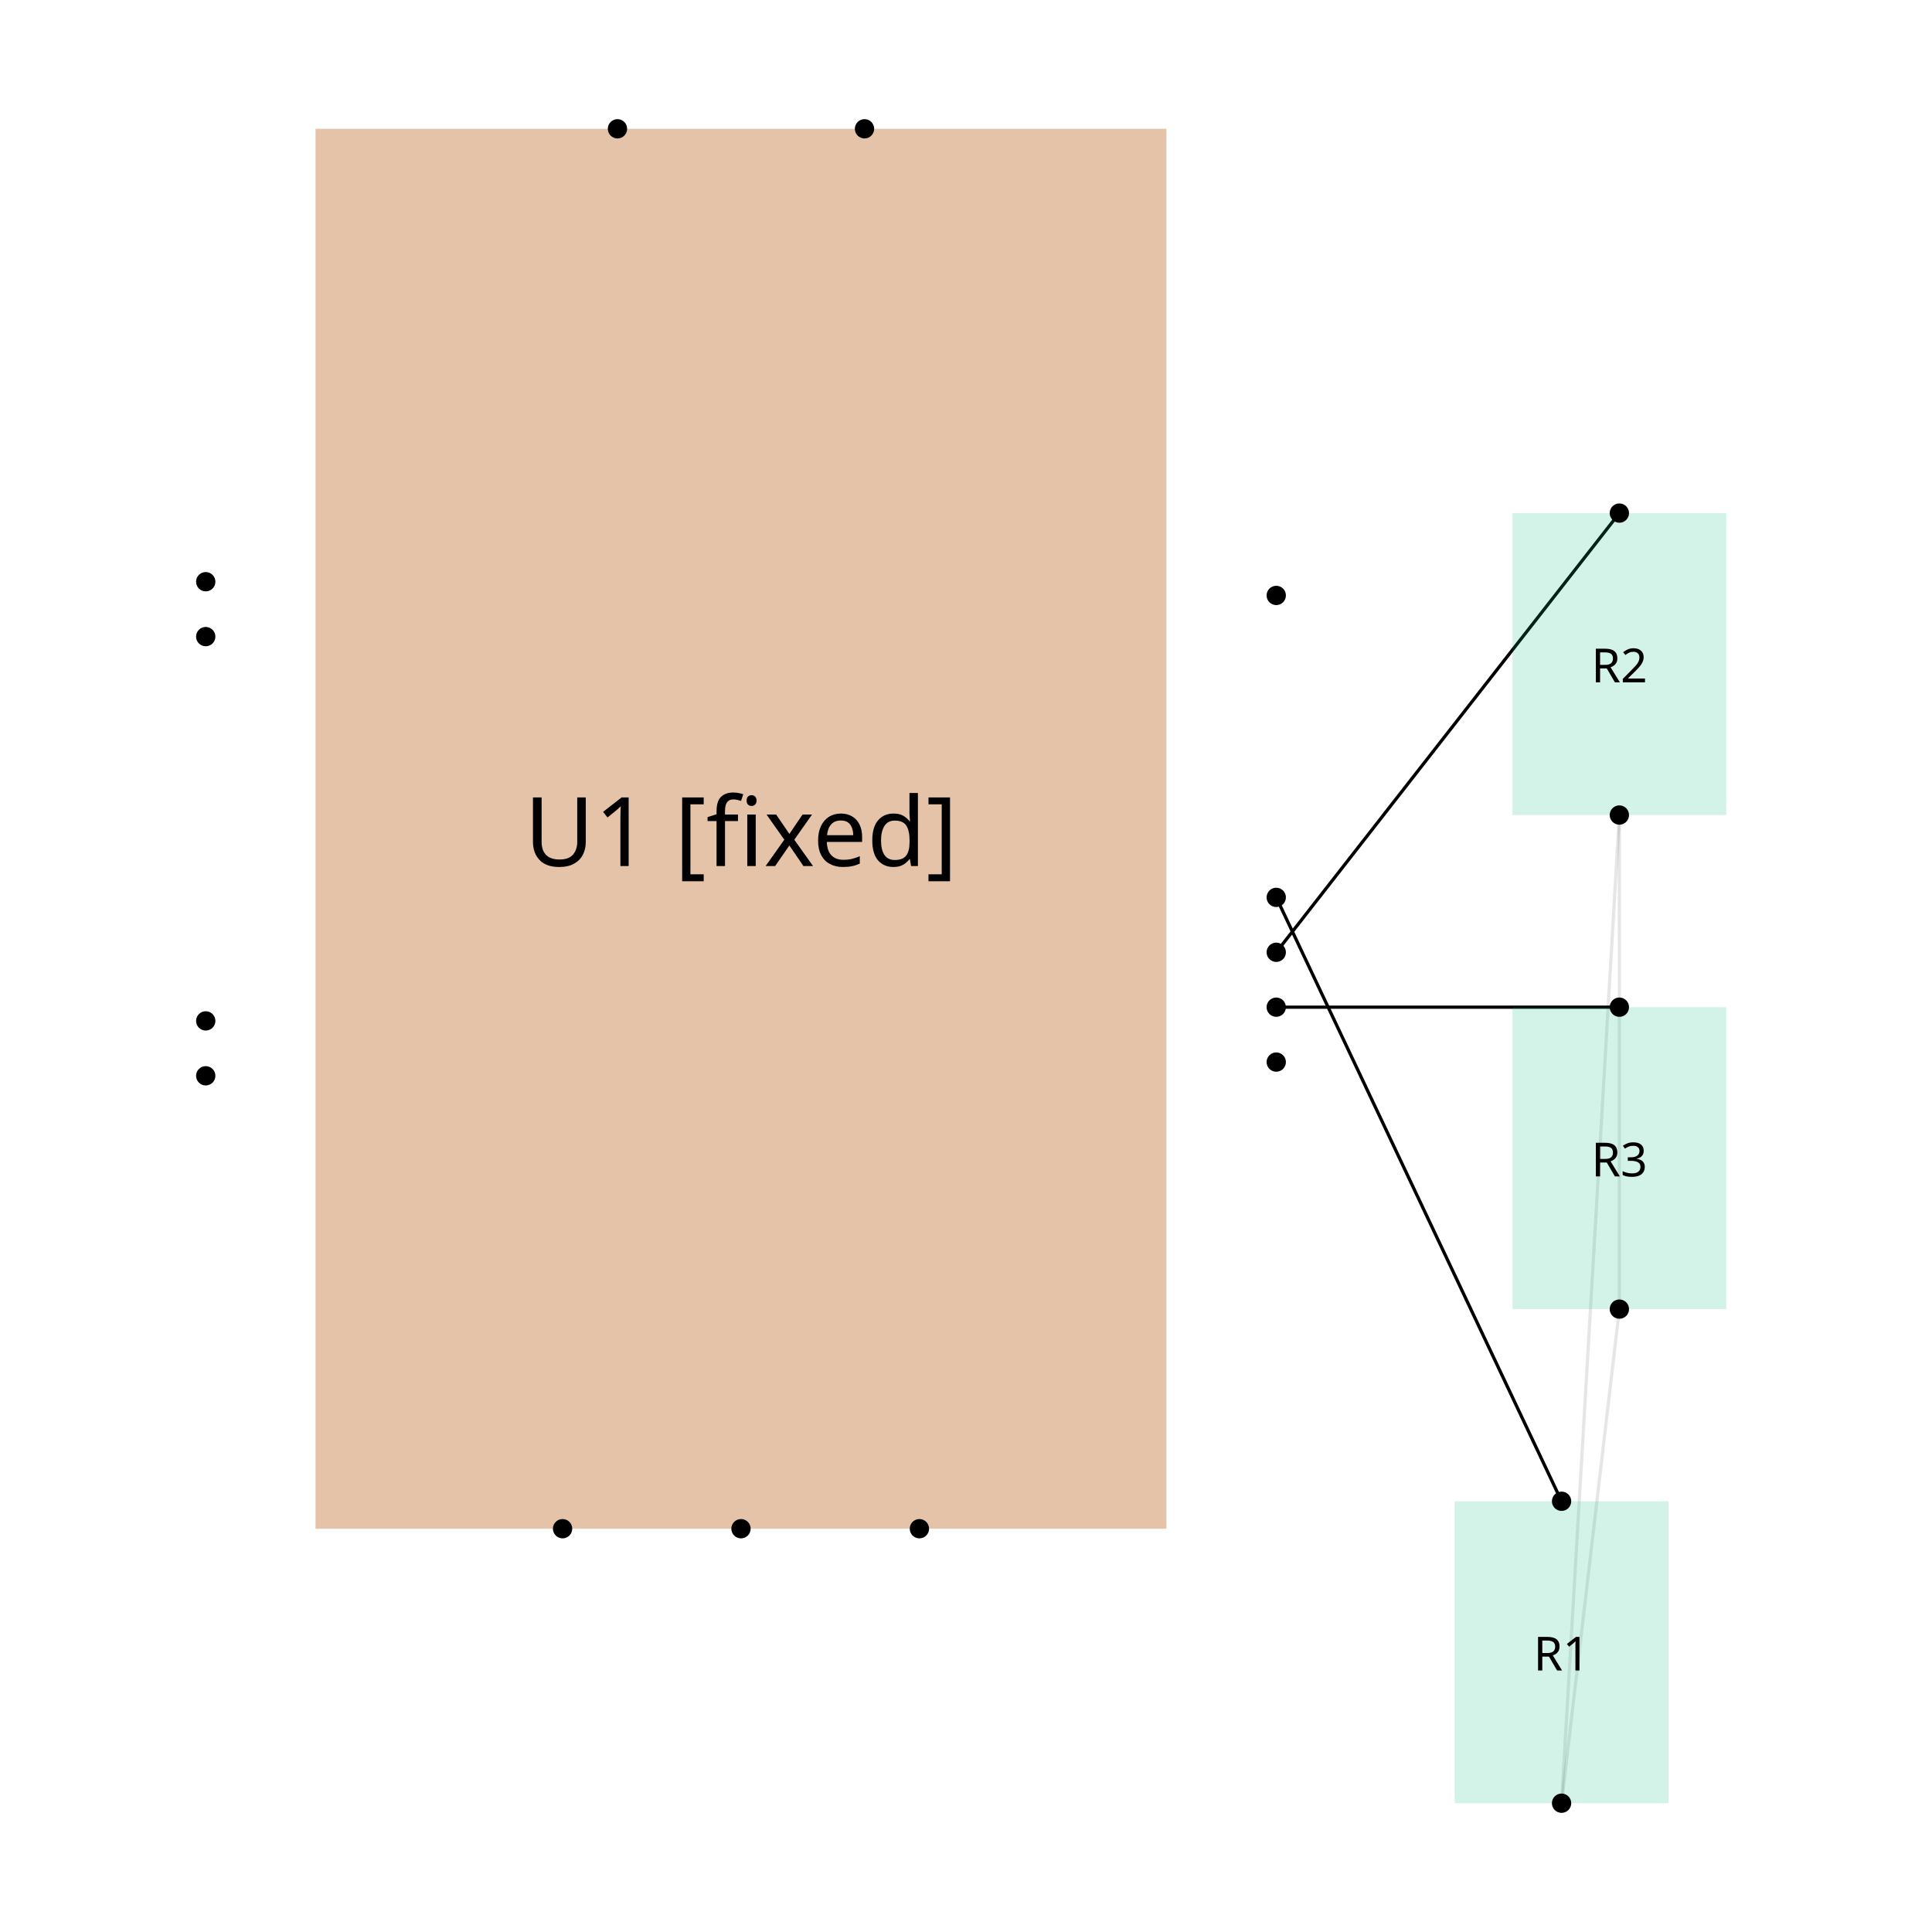
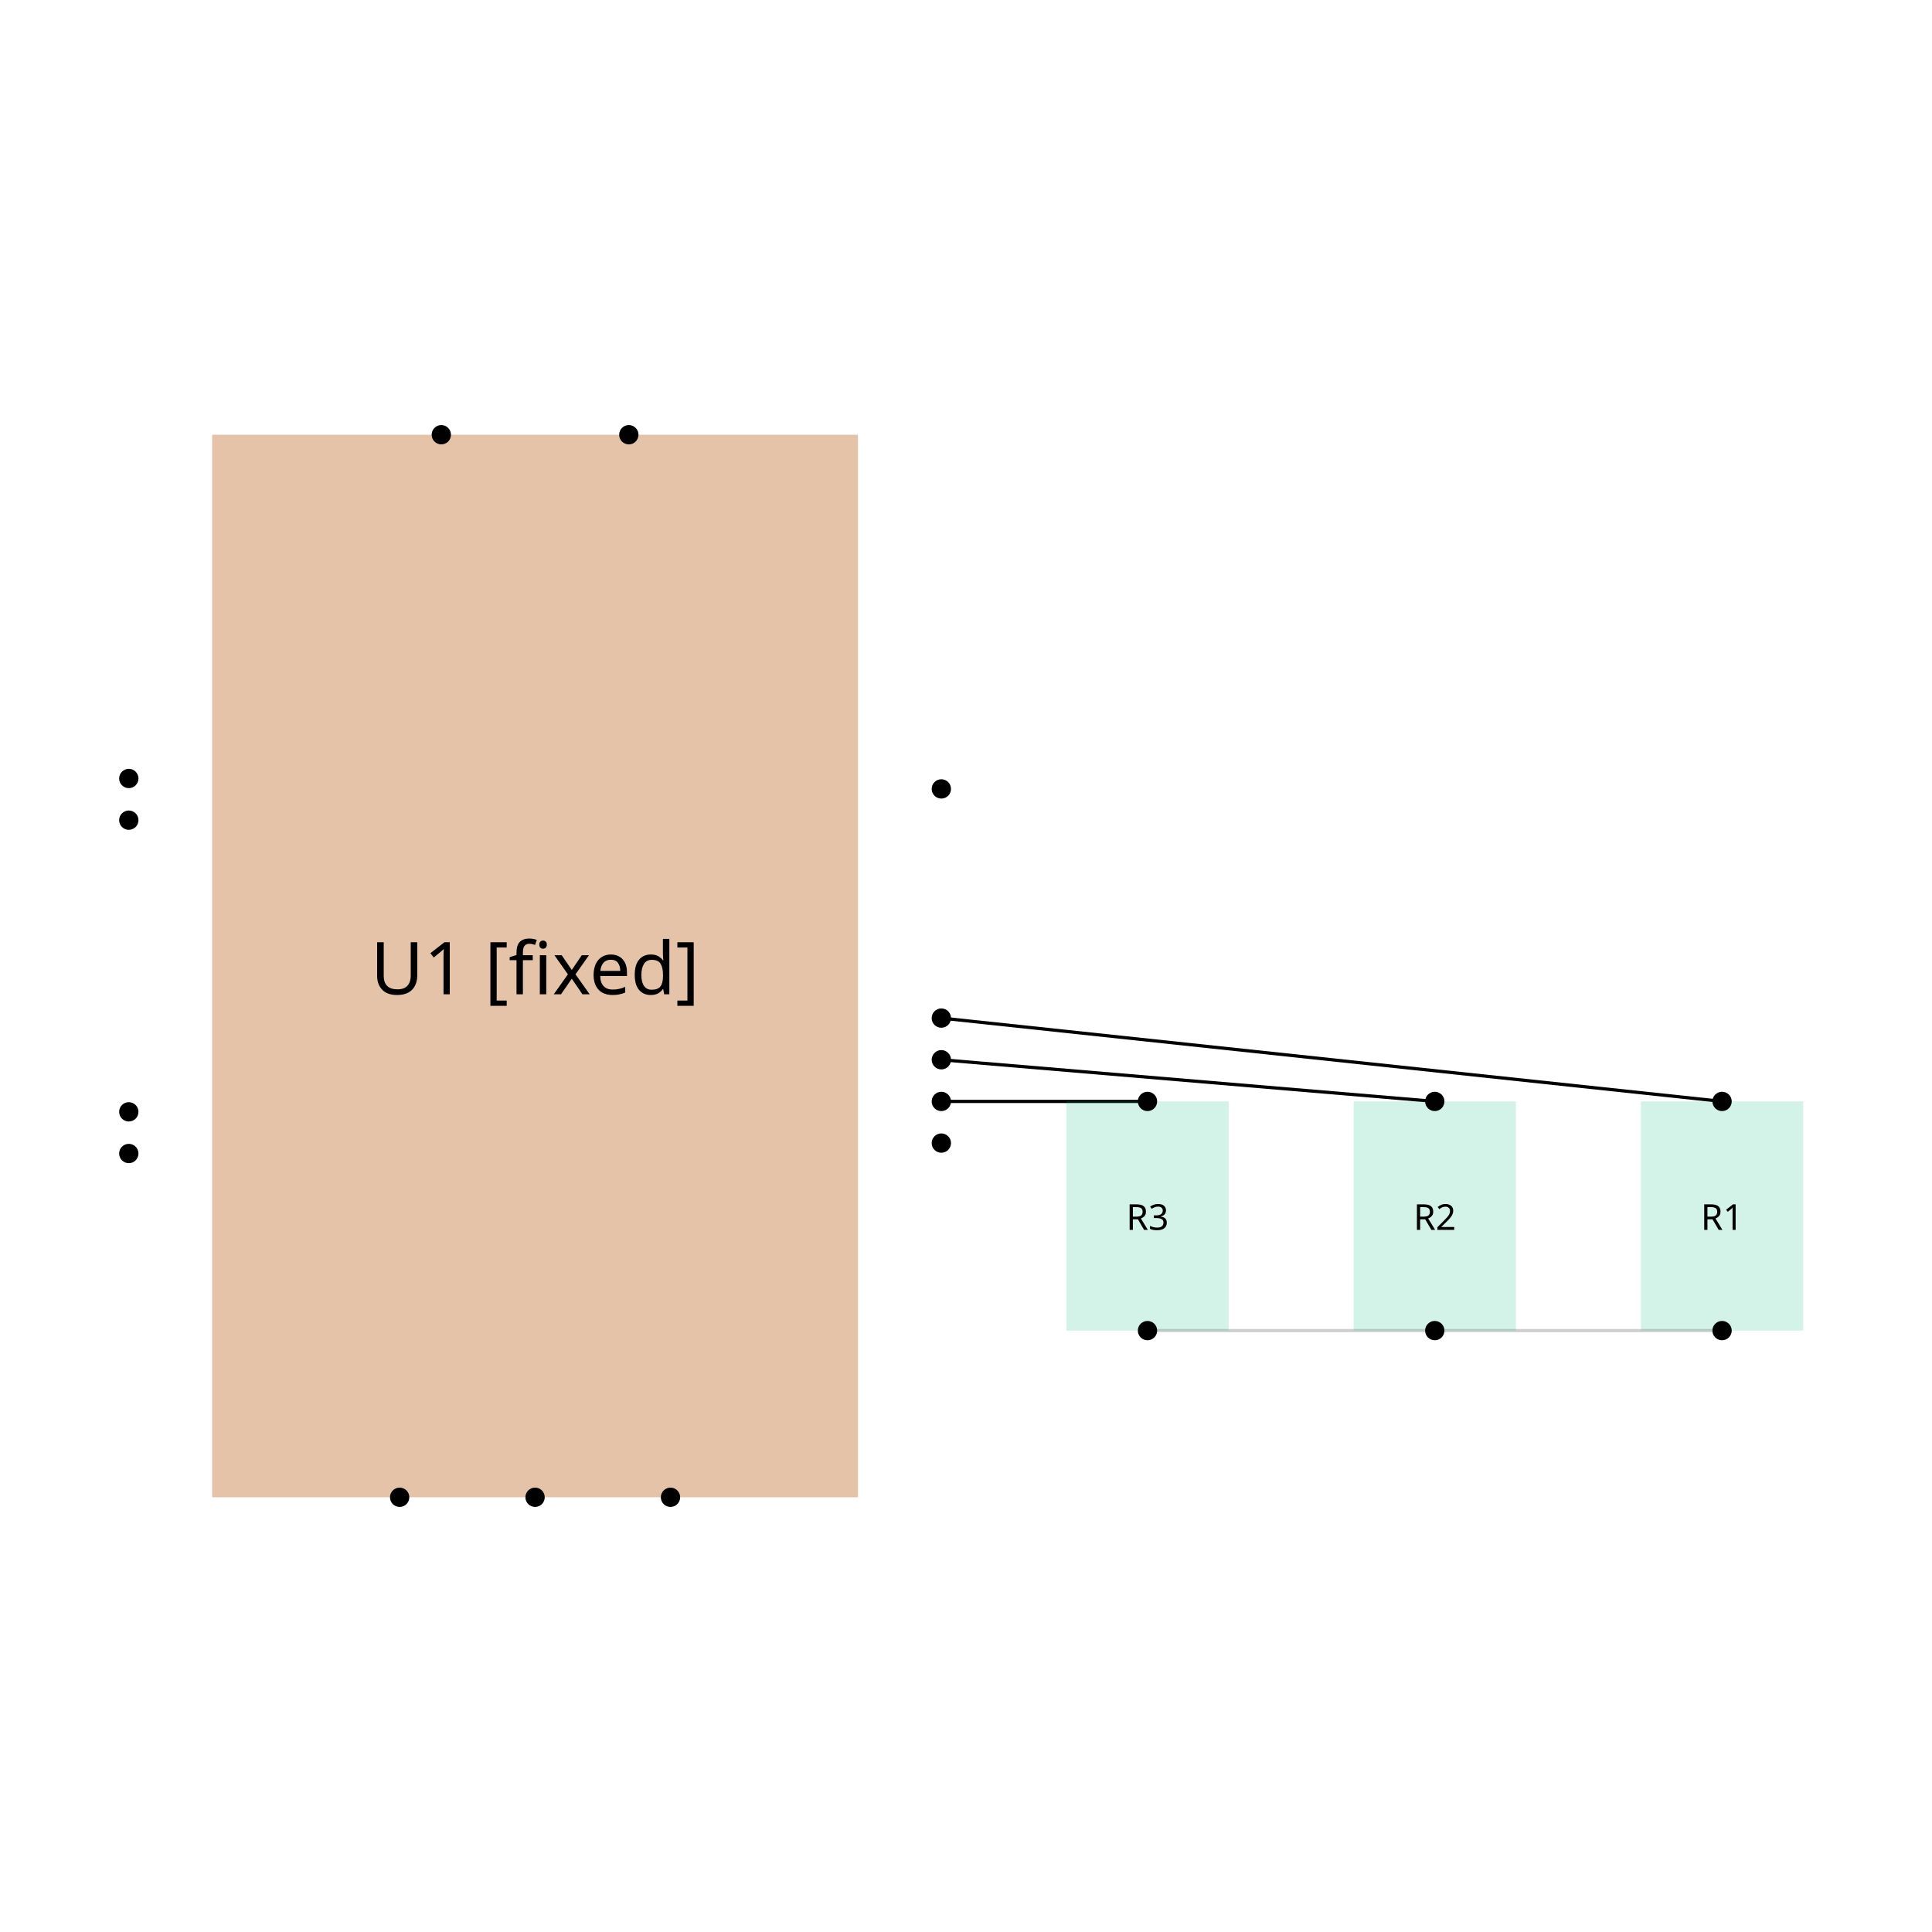
<svg xmlns="http://www.w3.org/2000/svg" width="600" height="600" viewBox="0 0 600 600">
  <rect width="100%" height="100%" fill="white" />
  <g>
-     <polyline data-points="2.9894553499999996,-3.5500000000000007 3.2,0.04999999999999993" data-type="line" data-label="" points="484.96,560 502.908,253.115" fill="none" stroke="rgba(0,0,0,0.1)" stroke-width="1px" />
+     <polyline data-points="5.697276749999998,-1.75 4.318366049999999,-1.75" data-type="line" data-label="" points="534.801,413.23 445.582,413.23" fill="none" stroke="rgba(0,0,0,0.1)" stroke-width="1px" />
  </g>
  <g>
-     <polyline data-points="2.9894553499999996,-3.5500000000000007 3.2,-1.7500000000000002" data-type="line" data-label="" points="484.96,560 502.908,406.557" fill="none" stroke="rgba(0,0,0,0.1)" stroke-width="1px" />
+     <polyline data-points="5.697276749999998,-1.75 2.9394553500000002,-1.75" data-type="line" data-label="" points="534.801,413.23 356.362,413.23" fill="none" stroke="rgba(0,0,0,0.1)" stroke-width="1px" />
  </g>
  <g>
-     <polyline data-points="3.2,0.04999999999999993 3.2,-1.7500000000000002" data-type="line" data-label="" points="502.908,253.115 502.908,406.557" fill="none" stroke="rgba(0,0,0,0.1)" stroke-width="1px" />
+     <polyline data-points="4.318366049999999,-1.75 2.9394553500000002,-1.75" data-type="line" data-label="" points="445.582,413.23 356.362,413.23" fill="none" stroke="rgba(0,0,0,0.1)" stroke-width="1px" />
  </g>
  <g>
-     <polyline data-points="2.9894553499999996,-2.45 1.9500000000000002,-0.2499999999999999" data-type="line" data-label="" points="484.96,466.23 396.351,278.689" fill="none" stroke="black" stroke-width="1px" />
+     <polyline data-points="5.697276749999998,-0.6499999999999999 1.9500000000000002,-0.2499999999999999" data-type="line" data-label="" points="534.801,342.057 292.341,316.176" fill="none" stroke="black" stroke-width="1px" />
  </g>
  <g>
-     <polyline data-points="3.2,1.15 1.9500000000000002,-0.44999999999999996" data-type="line" data-label="" points="502.908,159.344 396.351,295.738" fill="none" stroke="black" stroke-width="1px" />
+     <polyline data-points="4.318366049999999,-0.6499999999999999 1.9500000000000002,-0.44999999999999996" data-type="line" data-label="" points="445.582,342.057 292.341,329.116" fill="none" stroke="black" stroke-width="1px" />
  </g>
  <g>
-     <polyline data-points="3.2,-0.6500000000000001 1.9500000000000002,-0.6499999999999999" data-type="line" data-label="" points="502.908,312.787 396.351,312.787" fill="none" stroke="black" stroke-width="1px" />
+     <polyline data-points="2.9394553500000002,-0.6499999999999999 1.9500000000000002,-0.6499999999999999" data-type="line" data-label="" points="356.362,342.057 292.341,342.057" fill="none" stroke="black" stroke-width="1px" />
  </g>
  <g>
-     <rect data-type="rect" data-label="U1 [fixed]" data-x="0" data-y="0" x="97.99" y="40" width="264.262" height="434.754" fill="rgba(180, 83, 9, 0.35)" stroke="none" stroke-width="0.012" />
+     <rect data-type="rect" data-label="U1 [fixed]" data-x="0" data-y="0" x="65.881" y="135.008" width="200.579" height="329.985" fill="rgba(180, 83, 9, 0.35)" stroke="none" stroke-width="0.015" />
  </g>
  <g>
-     <rect data-type="rect" data-label="R1" data-x="2.9894553499999996" data-y="-3.0000000000000004" x="451.761" y="466.23" width="66.399" height="93.77" fill="rgba(16, 185, 129, 0.18)" stroke="none" stroke-width="0.012" />
+     <rect data-type="rect" data-label="R1" data-x="5.697276749999998" data-y="-1.2" x="509.602" y="342.057" width="50.398" height="71.173" fill="rgba(16, 185, 129, 0.18)" stroke="none" stroke-width="0.015" />
  </g>
  <g>
-     <rect data-type="rect" data-label="R2" data-x="3.2" data-y="0.6" x="469.709" y="159.344" width="66.399" height="93.77" fill="rgba(16, 185, 129, 0.18)" stroke="none" stroke-width="0.012" />
+     <rect data-type="rect" data-label="R2" data-x="4.318366049999999" data-y="-1.2" x="420.383" y="342.057" width="50.398" height="71.173" fill="rgba(16, 185, 129, 0.18)" stroke="none" stroke-width="0.015" />
  </g>
  <g>
-     <rect data-type="rect" data-label="R3" data-x="3.2" data-y="-1.2000000000000002" x="469.709" y="312.787" width="66.399" height="93.77" fill="rgba(16, 185, 129, 0.18)" stroke="none" stroke-width="0.012" />
+     <rect data-type="rect" data-label="R3" data-x="2.9394553500000002" data-y="-1.2" x="331.163" y="342.057" width="50.398" height="71.173" fill="rgba(16, 185, 129, 0.18)" stroke="none" stroke-width="0.015" />
  </g>
-   <text data-type="text" data-label="U1 [fixed]" data-x="0" data-y="0" x="230.122" y="257.377" fill="black" font-size="29.836" font-family="sans-serif" text-anchor="middle" dominant-baseline="central">U1 [fixed]</text>
-   <text data-type="text" data-label="R1" data-x="2.9894553499999996" data-y="-3.0000000000000004" x="484.96" y="513.115" fill="black" font-size="14.608" font-family="sans-serif" text-anchor="middle" dominant-baseline="central">R1</text>
-   <text data-type="text" data-label="R2" data-x="3.2" data-y="0.6" x="502.908" y="206.23" fill="black" font-size="14.608" font-family="sans-serif" text-anchor="middle" dominant-baseline="central">R2</text>
-   <text data-type="text" data-label="R3" data-x="3.2" data-y="-1.2000000000000002" x="502.908" y="359.672" fill="black" font-size="14.608" font-family="sans-serif" text-anchor="middle" dominant-baseline="central">R3</text>
+   <text data-type="text" data-label="U1 [fixed]" data-x="0" data-y="0" x="166.171" y="300" fill="black" font-size="22.646" font-family="sans-serif" text-anchor="middle" dominant-baseline="central">U1 [fixed]</text>
+   <text data-type="text" data-label="R1" data-x="5.697276749999998" data-y="-1.2" x="534.801" y="377.643" fill="black" font-size="11.088" font-family="sans-serif" text-anchor="middle" dominant-baseline="central">R1</text>
+   <text data-type="text" data-label="R2" data-x="4.318366049999999" data-y="-1.2" x="445.582" y="377.643" fill="black" font-size="11.088" font-family="sans-serif" text-anchor="middle" dominant-baseline="central">R2</text>
+   <text data-type="text" data-label="R3" data-x="2.9394553500000002" data-y="-1.2" x="356.362" y="377.643" fill="black" font-size="11.088" font-family="sans-serif" text-anchor="middle" dominant-baseline="central">R3</text>
  <g>
-     <circle data-type="point" data-label="U1.1" data-x="-1.9500000000000002" data-y="-0.7000000000000001" cx="63.892" cy="317.049" r="3" fill="black" />
+     <circle data-type="point" data-label="U1.1" data-x="-1.9500000000000002" data-y="-0.7000000000000001" cx="40" cy="345.292" r="3" fill="black" />
  </g>
  <g>
-     <circle data-type="point" data-label="U1.2" data-x="-1.9500000000000002" data-y="-0.9" cx="63.892" cy="334.098" r="3" fill="black" />
+     <circle data-type="point" data-label="U1.2" data-x="-1.9500000000000002" data-y="-0.9" cx="40" cy="358.233" r="3" fill="black" />
  </g>
  <g>
-     <circle data-type="point" data-label="U1.4" data-x="1.9500000000000002" data-y="-0.85" cx="396.351" cy="329.836" r="3" fill="black" />
+     <circle data-type="point" data-label="U1.4" data-x="1.9500000000000002" data-y="-0.85" cx="292.341" cy="354.997" r="3" fill="black" />
  </g>
  <g>
-     <circle data-type="point" data-label="U1.5" data-x="1.9500000000000002" data-y="-0.2499999999999999" cx="396.351" cy="278.689" r="3" fill="black" />
+     <circle data-type="point" data-label="U1.5" data-x="1.9500000000000002" data-y="-0.2499999999999999" cx="292.341" cy="316.176" r="3" fill="black" />
  </g>
  <g>
-     <circle data-type="point" data-label="U1.6" data-x="1.9500000000000002" data-y="-0.44999999999999996" cx="396.351" cy="295.738" r="3" fill="black" />
+     <circle data-type="point" data-label="U1.6" data-x="1.9500000000000002" data-y="-0.44999999999999996" cx="292.341" cy="329.116" r="3" fill="black" />
  </g>
  <g>
-     <circle data-type="point" data-label="U1.7" data-x="-0.44999999999999996" data-y="2.55" cx="191.761" cy="40" r="3" fill="black" />
+     <circle data-type="point" data-label="U1.7" data-x="-0.44999999999999996" data-y="2.55" cx="137.054" cy="135.008" r="3" fill="black" />
  </g>
  <g>
-     <circle data-type="point" data-label="U1.8" data-x="-1.9500000000000002" data-y="0.7" cx="63.892" cy="197.705" r="3" fill="black" />
+     <circle data-type="point" data-label="U1.8" data-x="-1.9500000000000002" data-y="0.7" cx="40" cy="254.708" r="3" fill="black" />
  </g>
  <g>
-     <circle data-type="point" data-label="U1.9" data-x="0.44999999999999996" data-y="2.55" cx="268.482" cy="40" r="3" fill="black" />
+     <circle data-type="point" data-label="U1.9" data-x="0.44999999999999996" data-y="2.55" cx="195.287" cy="135.008" r="3" fill="black" />
  </g>
  <g>
-     <circle data-type="point" data-label="U1.10" data-x="1.9500000000000002" data-y="0.85" cx="396.351" cy="184.918" r="3" fill="black" />
+     <circle data-type="point" data-label="U1.10" data-x="1.9500000000000002" data-y="0.85" cx="292.341" cy="245.003" r="3" fill="black" />
  </g>
  <g>
-     <circle data-type="point" data-label="U1.12" data-x="0" data-y="-2.55" cx="230.122" cy="474.754" r="3" fill="black" />
+     <circle data-type="point" data-label="U1.12" data-x="0" data-y="-2.55" cx="166.171" cy="464.992" r="3" fill="black" />
  </g>
  <g>
-     <circle data-type="point" data-label="U1.13" data-x="-1.9500000000000002" data-y="0.9" cx="63.892" cy="180.656" r="3" fill="black" />
+     <circle data-type="point" data-label="U1.13" data-x="-1.9500000000000002" data-y="0.9" cx="40" cy="241.767" r="3" fill="black" />
  </g>
  <g>
-     <circle data-type="point" data-label="U1.14" data-x="1.9500000000000002" data-y="-0.6499999999999999" cx="396.351" cy="312.787" r="3" fill="black" />
+     <circle data-type="point" data-label="U1.14" data-x="1.9500000000000002" data-y="-0.6499999999999999" cx="292.341" cy="342.057" r="3" fill="black" />
  </g>
  <g>
-     <circle data-type="point" data-label="U1.15" data-x="-0.65" data-y="-2.55" cx="174.712" cy="474.754" r="3" fill="black" />
+     <circle data-type="point" data-label="U1.15" data-x="-0.65" data-y="-2.55" cx="124.114" cy="464.992" r="3" fill="black" />
  </g>
  <g>
-     <circle data-type="point" data-label="U1.16" data-x="0.65" data-y="-2.55" cx="285.531" cy="474.754" r="3" fill="black" />
+     <circle data-type="point" data-label="U1.16" data-x="0.65" data-y="-2.55" cx="208.228" cy="464.992" r="3" fill="black" />
  </g>
  <g>
-     <circle data-type="point" data-label="R1.1" data-x="2.9894553499999996" data-y="-2.45" cx="484.96" cy="466.23" r="3" fill="black" />
+     <circle data-type="point" data-label="R1.1" data-x="5.697276749999998" data-y="-0.6499999999999999" cx="534.801" cy="342.057" r="3" fill="black" />
  </g>
  <g>
-     <circle data-type="point" data-label="R1.2 (charger_connectivity_net0)" data-x="2.9894553499999996" data-y="-3.5500000000000007" cx="484.96" cy="560" r="3" fill="black" />
+     <circle data-type="point" data-label="R1.2 (charger_connectivity_net0)" data-x="5.697276749999998" data-y="-1.75" cx="534.801" cy="413.23" r="3" fill="black" />
  </g>
  <g>
-     <circle data-type="point" data-label="R2.1" data-x="3.2" data-y="1.15" cx="502.908" cy="159.344" r="3" fill="black" />
+     <circle data-type="point" data-label="R2.1" data-x="4.318366049999999" data-y="-0.6499999999999999" cx="445.582" cy="342.057" r="3" fill="black" />
  </g>
  <g>
-     <circle data-type="point" data-label="R2.2 (charger_connectivity_net0)" data-x="3.2" data-y="0.04999999999999993" cx="502.908" cy="253.115" r="3" fill="black" />
+     <circle data-type="point" data-label="R2.2 (charger_connectivity_net0)" data-x="4.318366049999999" data-y="-1.75" cx="445.582" cy="413.23" r="3" fill="black" />
  </g>
  <g>
-     <circle data-type="point" data-label="R3.1" data-x="3.2" data-y="-0.6500000000000001" cx="502.908" cy="312.787" r="3" fill="black" />
+     <circle data-type="point" data-label="R3.1" data-x="2.9394553500000002" data-y="-0.6499999999999999" cx="356.362" cy="342.057" r="3" fill="black" />
  </g>
  <g>
-     <circle data-type="point" data-label="R3.2 (charger_connectivity_net0)" data-x="3.2" data-y="-1.7500000000000002" cx="502.908" cy="406.557" r="3" fill="black" />
+     <circle data-type="point" data-label="R3.2 (charger_connectivity_net0)" data-x="2.9394553500000002" data-y="-1.75" cx="356.362" cy="413.23" r="3" fill="black" />
  </g>
  <g id="crosshair" style="display: none">
    <line id="crosshair-h" y1="0" y2="600" stroke="#666" stroke-width="0.5" />
    <line id="crosshair-v" x1="0" x2="600" stroke="#666" stroke-width="0.5" />
    <text id="coordinates" font-family="monospace" font-size="12" fill="#666" />
  </g>
</svg>
